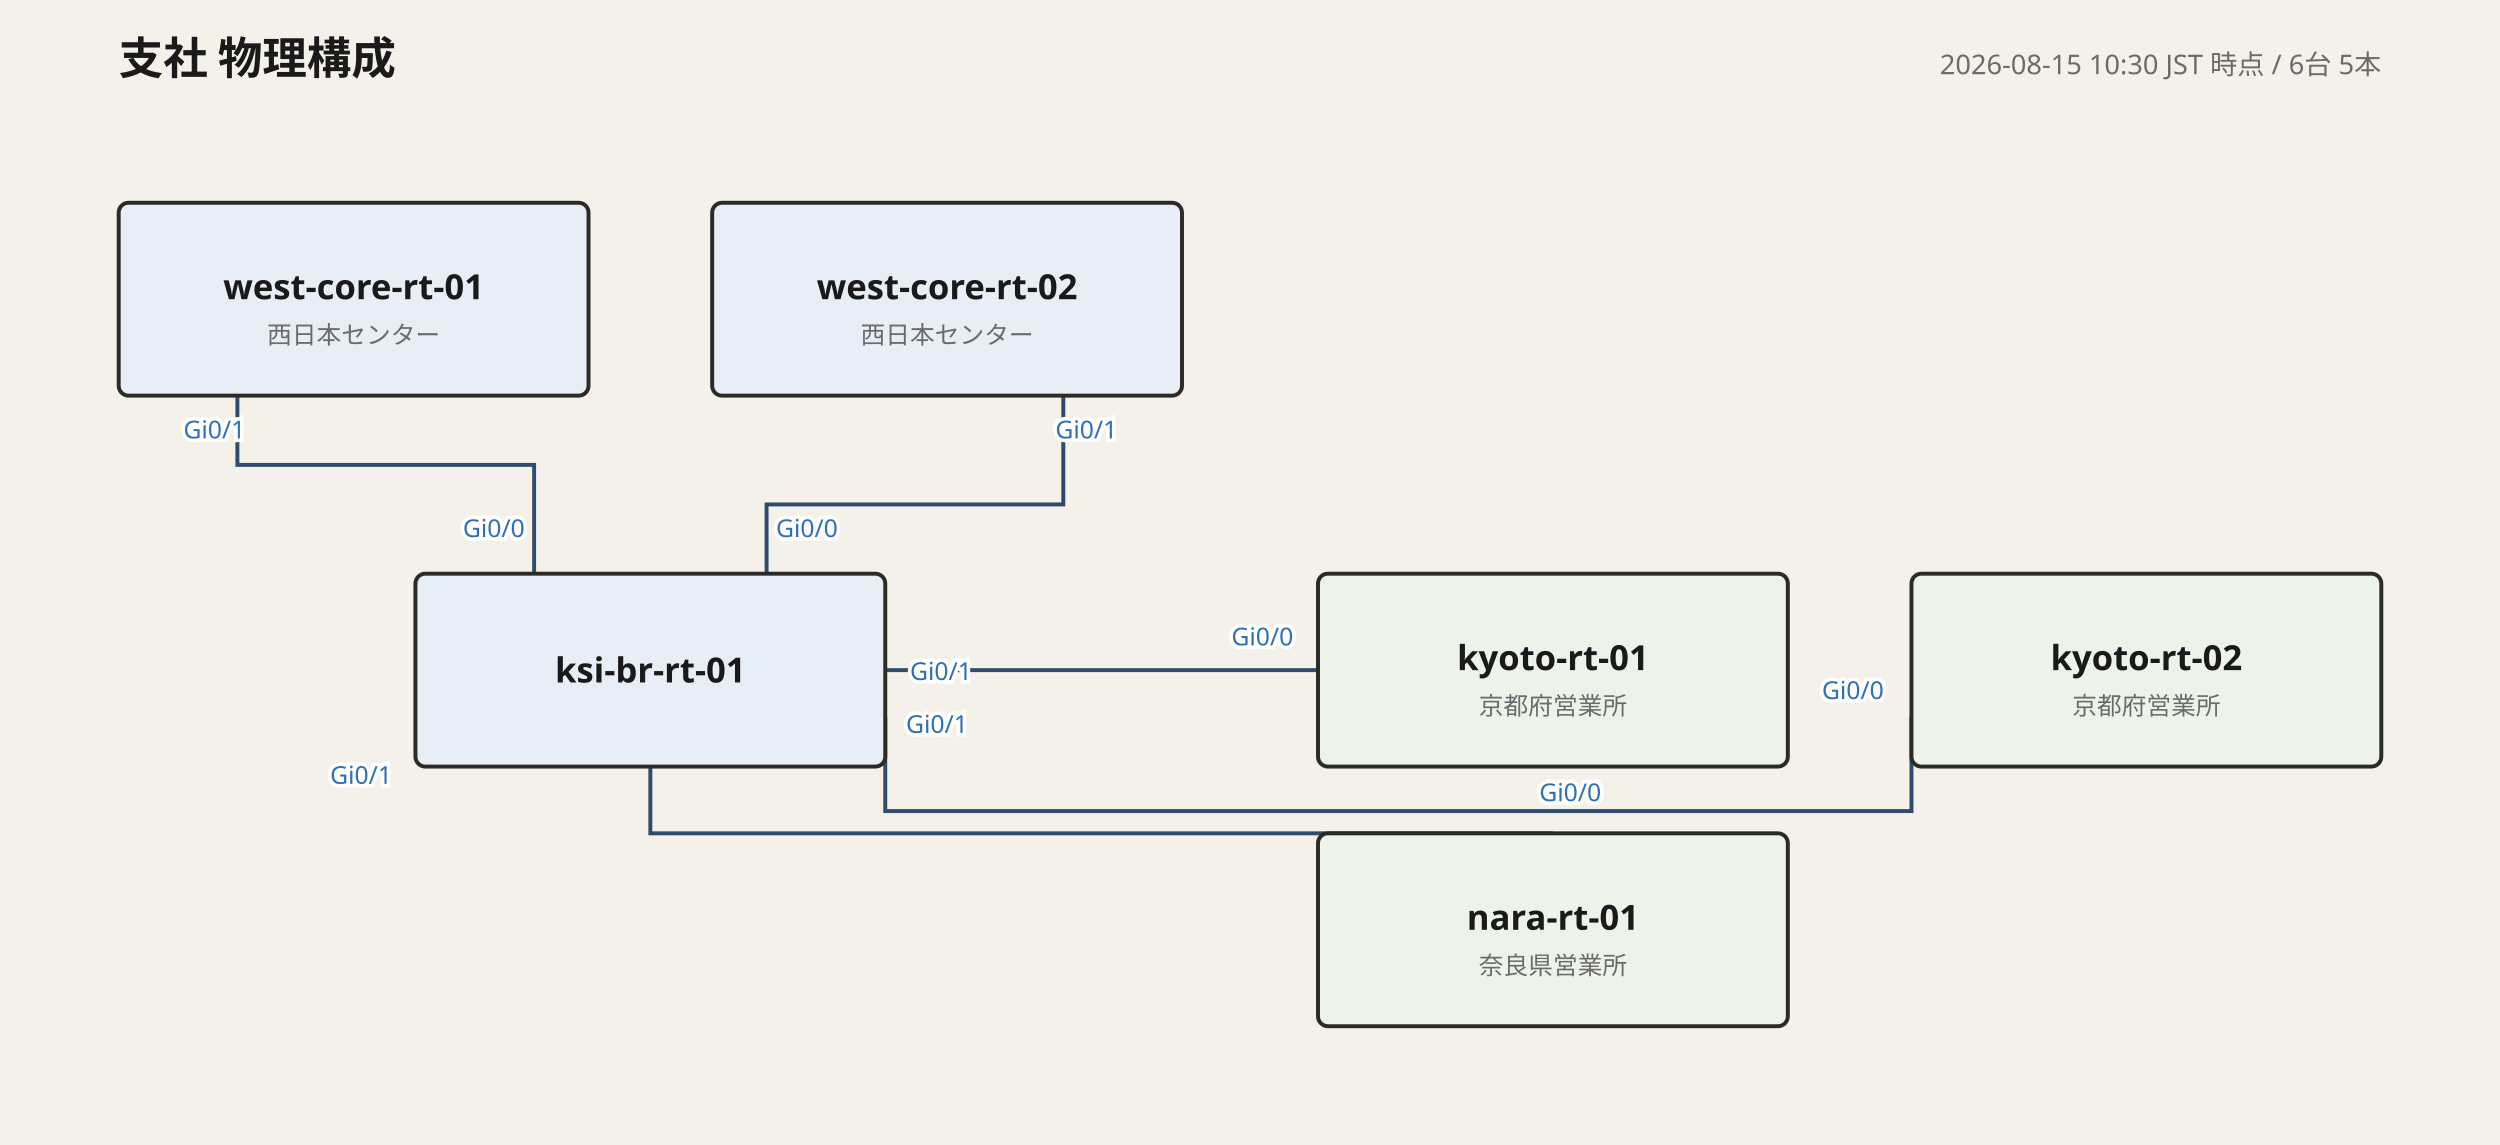
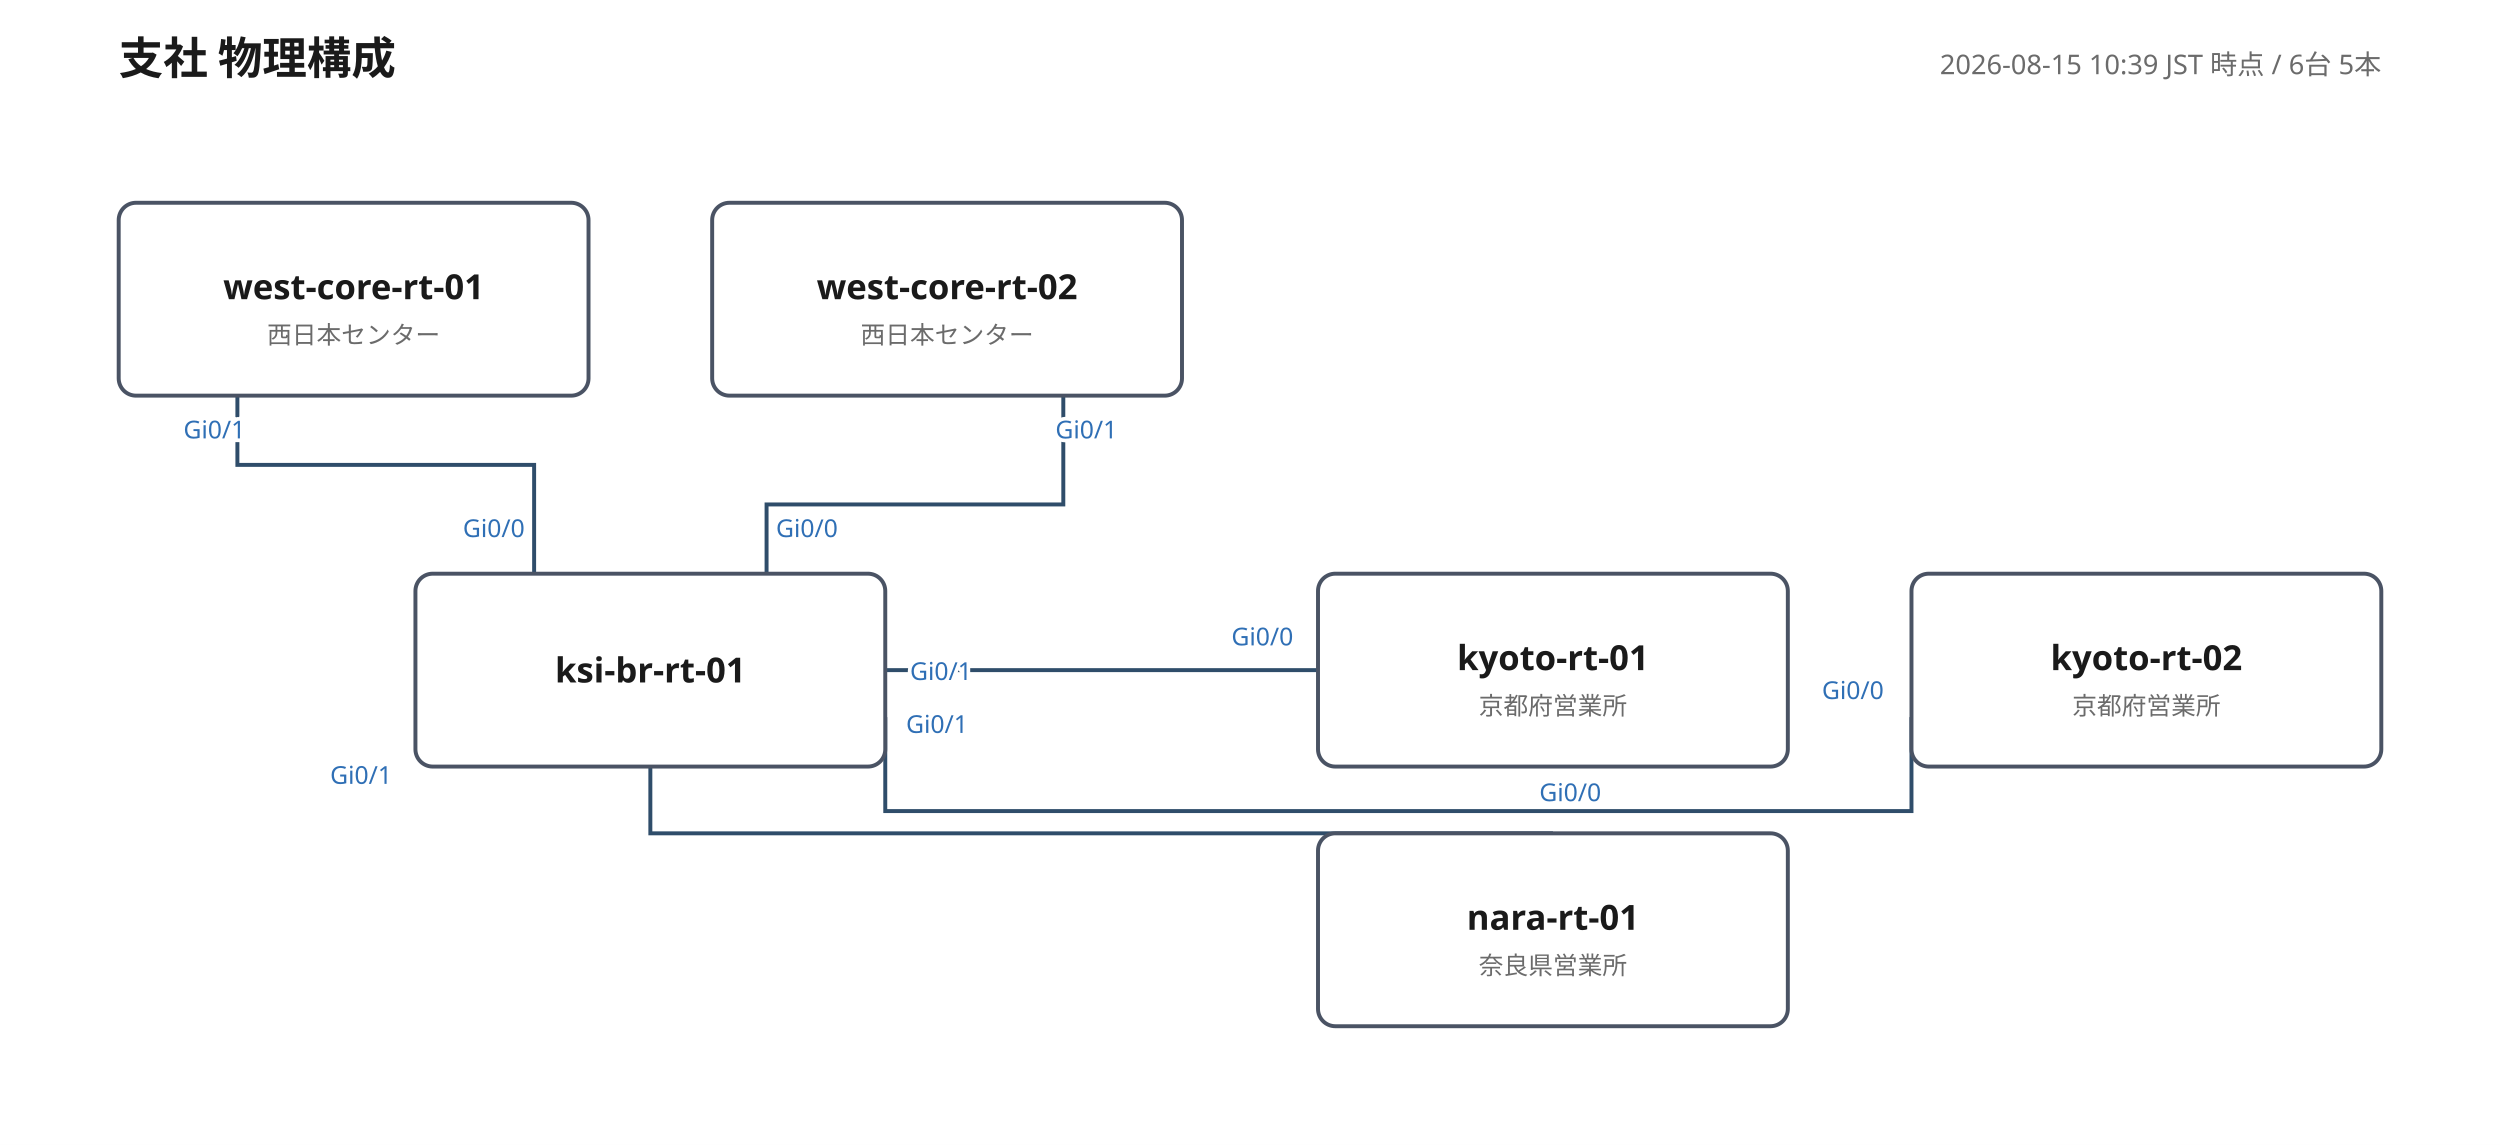
<svg xmlns="http://www.w3.org/2000/svg" width="1011" height="463" viewBox="0 0 1011 463" font-family="'Yu Gothic', 'Hiragino Kaku Gothic ProN', Meiryo, 'Noto Sans JP', sans-serif">
-   <rect width="100%" height="100%" fill="#f4f1ea" />
+   <rect width="100%" height="100%" fill="#ffffff" />
  <text x="48" y="30" font-size="18" font-weight="700" fill="#1a1a1a">支社 物理構成</text>
-   <text x="963" y="30" font-size="11" fill="#6b6b6b" text-anchor="end">2026-08-15 10:30 JST 時点 / 6台 5本</text>
+   <text x="963" y="30" font-size="11" fill="#6b6b6b" text-anchor="end">2026-08-15 10:39 JST 時点 / 6台 5本</text>
  <polyline points="216,232 216,188 96,188 96,160" fill="none" stroke="#2f4d6a" stroke-width="1.6" />
  <text class="port-label" x="212.2" y="217.2" font-size="10" fill="#2f6fb5" text-anchor="end" paint-order="stroke" stroke="#ffffff" stroke-width="3">Gi0/0</text>
  <text class="port-label" x="99.2" y="177.3" font-size="10" fill="#2f6fb5" text-anchor="end" paint-order="stroke" stroke="#ffffff" stroke-width="3">Gi0/1</text>
  <polyline points="310,232 310,204 430,204 430,160" fill="none" stroke="#2f4d6a" stroke-width="1.6" />
  <text class="port-label" x="313.8" y="217.2" font-size="10" fill="#2f6fb5" text-anchor="start" paint-order="stroke" stroke="#ffffff" stroke-width="3">Gi0/0</text>
  <text class="port-label" x="426.8" y="177.3" font-size="10" fill="#2f6fb5" text-anchor="start" paint-order="stroke" stroke="#ffffff" stroke-width="3">Gi0/1</text>
  <polyline points="533,271 497,271 497,271 386,271 358,271" fill="none" stroke="#2f4d6a" stroke-width="1.6" />
  <text class="port-label" x="523.0" y="261.0" font-size="10" fill="#2f6fb5" text-anchor="end" paint-order="stroke" stroke="#ffffff" stroke-width="3">Gi0/0</text>
  <text class="port-label" x="368.0" y="275.0" font-size="10" fill="#2f6fb5" text-anchor="start" paint-order="stroke" stroke="#ffffff" stroke-width="3">Gi0/1</text>
  <polyline points="773,290 773,328 628,328 358,328 358,290" fill="none" stroke="#2f4d6a" stroke-width="1.6" />
  <text class="port-label" x="761.8" y="282.7" font-size="10" fill="#2f6fb5" text-anchor="end" paint-order="stroke" stroke="#ffffff" stroke-width="3">Gi0/0</text>
  <text class="port-label" x="366.4" y="296.4" font-size="10" fill="#2f6fb5" text-anchor="start" paint-order="stroke" stroke="#ffffff" stroke-width="3">Gi0/1</text>
  <polyline points="628,337 263,337 263,310" fill="none" stroke="#2f4d6a" stroke-width="1.6" />
  <text class="port-label" x="635.0" y="324.0" font-size="10" fill="#2f6fb5" text-anchor="middle" paint-order="stroke" stroke="#ffffff" stroke-width="3">Gi0/0</text>
  <text class="port-label" x="146.0" y="317.0" font-size="10" fill="#2f6fb5" text-anchor="middle" paint-order="stroke" stroke="#ffffff" stroke-width="3">Gi0/1</text>
  <g>
-     <rect x="48" y="82" width="190" height="78" rx="4" fill="#e7eef6" stroke="#2c2a26" stroke-width="1.6" />
+     <rect x="48" y="82" width="190" height="78" rx="7" fill="#ffffff" stroke="#4a5364" stroke-width="1.6" />
    <text x="143" y="121" font-size="14" font-weight="700" fill="#1a1a1a" text-anchor="middle">west-core-rt-01</text>
    <text x="143" y="139" font-size="10" fill="#6b6b6b" text-anchor="middle">西日本センター</text>
  </g>
  <g>
-     <rect x="288" y="82" width="190" height="78" rx="4" fill="#e7eef6" stroke="#2c2a26" stroke-width="1.6" />
+     <rect x="288" y="82" width="190" height="78" rx="7" fill="#ffffff" stroke="#4a5364" stroke-width="1.6" />
    <text x="383" y="121" font-size="14" font-weight="700" fill="#1a1a1a" text-anchor="middle">west-core-rt-02</text>
    <text x="383" y="139" font-size="10" fill="#6b6b6b" text-anchor="middle">西日本センター</text>
  </g>
  <g>
-     <rect x="168" y="232" width="190" height="78" rx="4" fill="#e7eef6" stroke="#2c2a26" stroke-width="1.6" />
+     <rect x="168" y="232" width="190" height="78" rx="7" fill="#ffffff" stroke="#4a5364" stroke-width="1.6" />
    <text x="263" y="276" font-size="14" font-weight="700" fill="#1a1a1a" text-anchor="middle">ksi-br-rt-01</text>
  </g>
  <g>
-     <rect x="533" y="232" width="190" height="78" rx="4" fill="#eef3ea" stroke="#2c2a26" stroke-width="1.6" />
+     <rect x="533" y="232" width="190" height="78" rx="7" fill="#ffffff" stroke="#4a5364" stroke-width="1.6" />
    <text x="628" y="271" font-size="14" font-weight="700" fill="#1a1a1a" text-anchor="middle">kyoto-rt-01</text>
    <text x="628" y="289" font-size="10" fill="#6b6b6b" text-anchor="middle">京都府営業所</text>
  </g>
  <g>
-     <rect x="773" y="232" width="190" height="78" rx="4" fill="#eef3ea" stroke="#2c2a26" stroke-width="1.6" />
+     <rect x="773" y="232" width="190" height="78" rx="7" fill="#ffffff" stroke="#4a5364" stroke-width="1.6" />
    <text x="868" y="271" font-size="14" font-weight="700" fill="#1a1a1a" text-anchor="middle">kyoto-rt-02</text>
    <text x="868" y="289" font-size="10" fill="#6b6b6b" text-anchor="middle">京都府営業所</text>
  </g>
  <g>
-     <rect x="533" y="337" width="190" height="78" rx="4" fill="#eef3ea" stroke="#2c2a26" stroke-width="1.6" />
+     <rect x="533" y="337" width="190" height="78" rx="7" fill="#ffffff" stroke="#4a5364" stroke-width="1.6" />
    <text x="628" y="376" font-size="14" font-weight="700" fill="#1a1a1a" text-anchor="middle">nara-rt-01</text>
    <text x="628" y="394" font-size="10" fill="#6b6b6b" text-anchor="middle">奈良県営業所</text>
  </g>
</svg>
